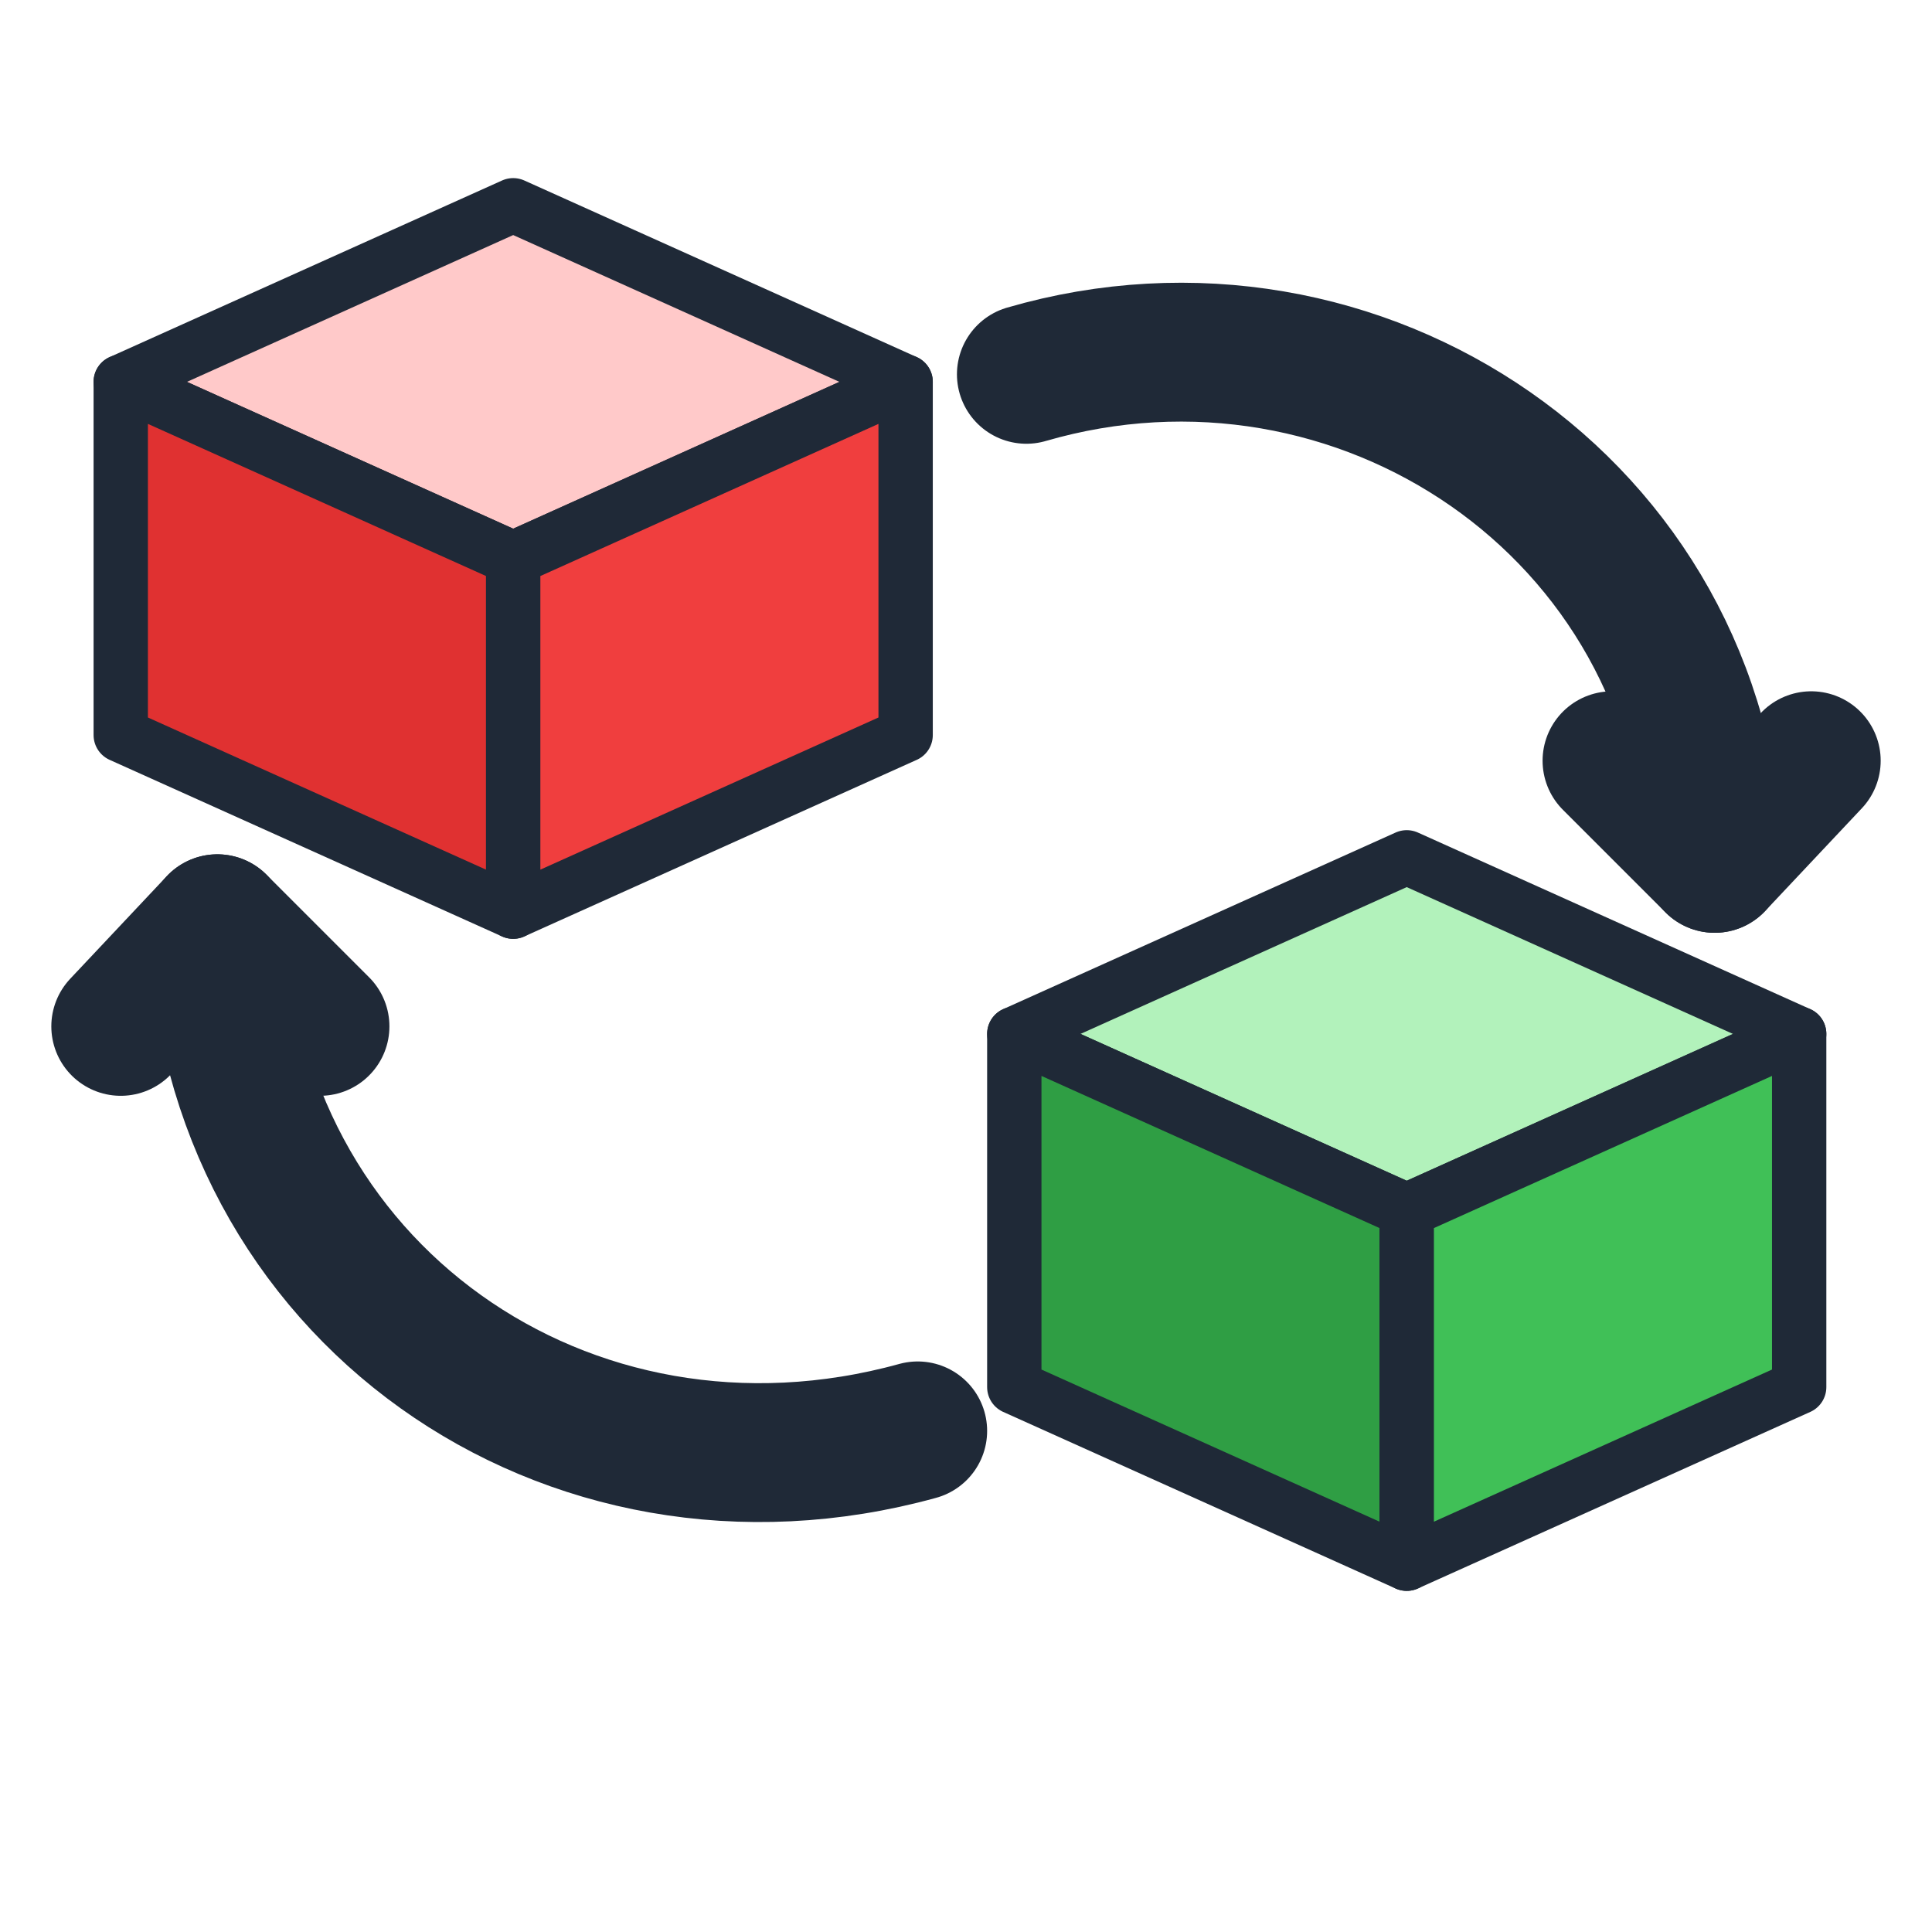
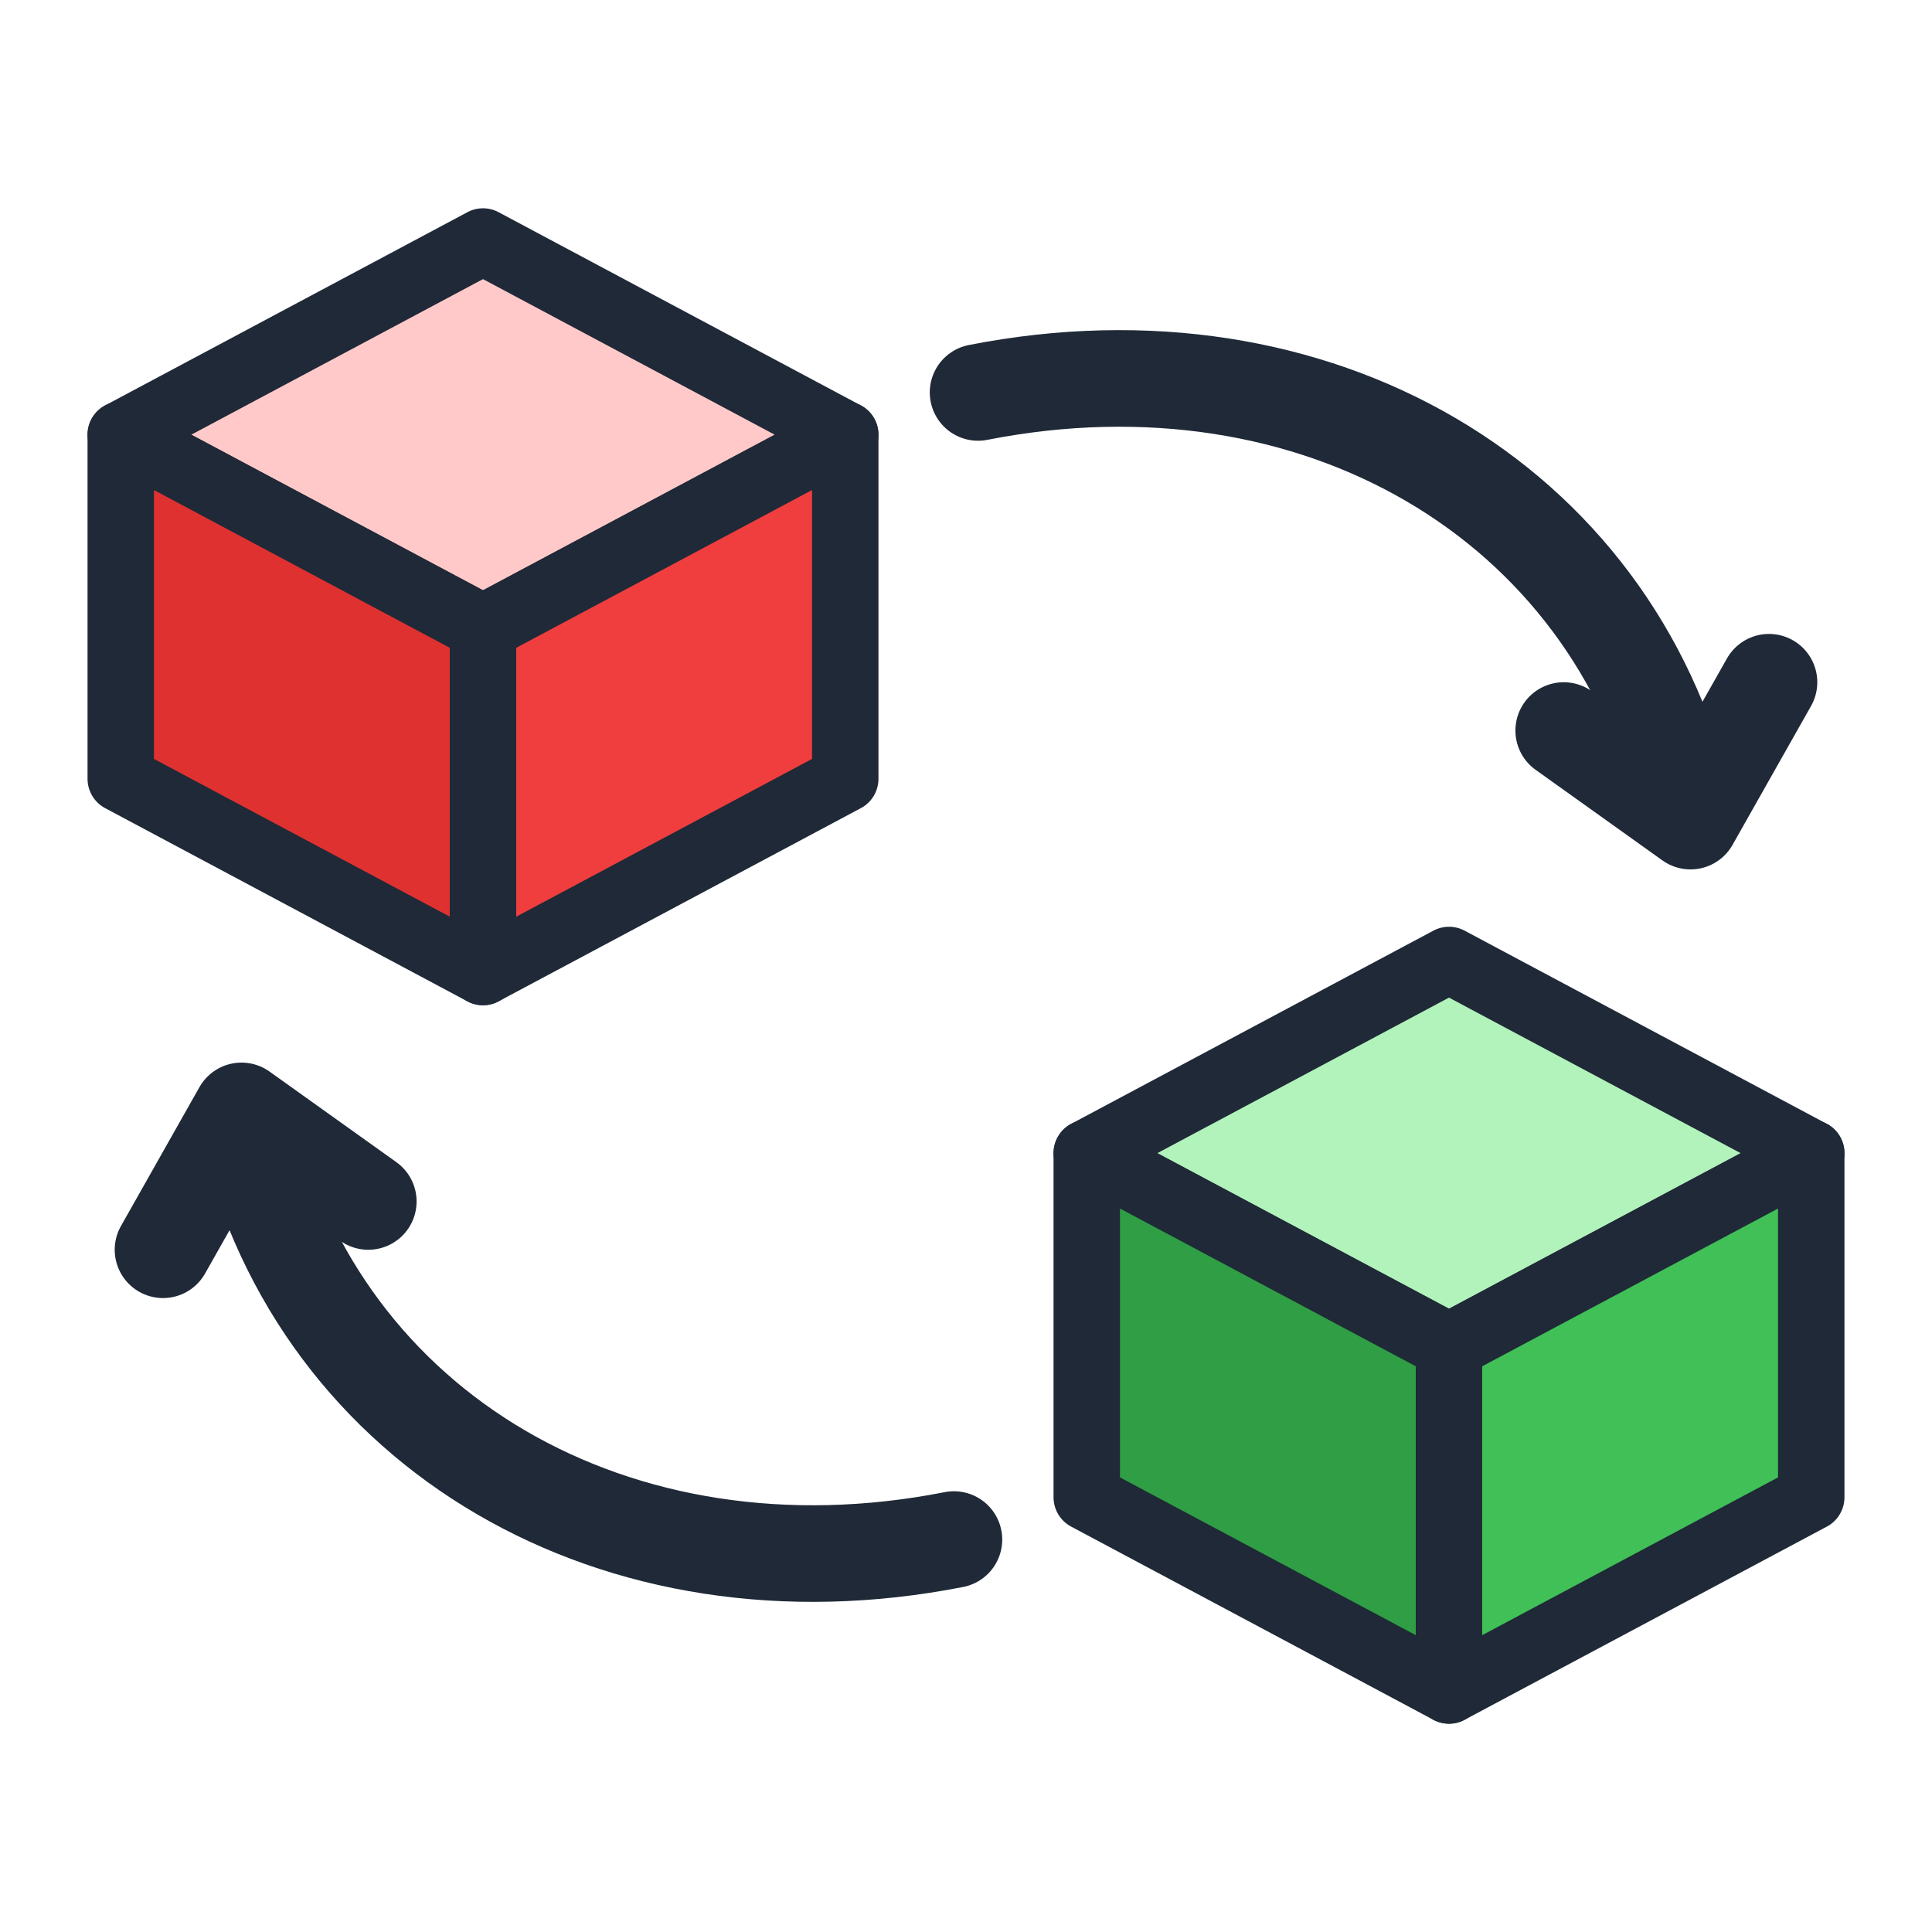
<svg xmlns="http://www.w3.org/2000/svg" width="32" height="32" viewBox="0 0 32 32" fill="none">
-   <path d="M8.5 3.4 L15 6.325 L8.5 9.25 L2 6.325 Z" fill="#ffc9c9" stroke="#1f2937" stroke-width="0.9" stroke-linejoin="round" />
-   <path d="M2 6.325 L2 12.175 L8.5 15.1 L8.5 9.25 Z" fill="#e03131" stroke="#1f2937" stroke-width="0.9" stroke-linejoin="round" />
-   <path d="M8.5 9.25 L8.5 15.1 L15 12.175 L15 6.325 Z" fill="#f03e3e" stroke="#1f2937" stroke-width="0.9" stroke-linejoin="round" />
-   <path d="M23.3 14.2 L29.8 17.125 L23.3 20.05 L16.8 17.125 Z" fill="#b2f2bb" stroke="#1f2937" stroke-width="0.9" stroke-linejoin="round" />
-   <path d="M16.8 17.125 L16.8 22.975 L23.3 25.9 L23.3 20.05 Z" fill="#2f9e44" stroke="#1f2937" stroke-width="0.9" stroke-linejoin="round" />
-   <path d="M23.3 20.05 L23.3 25.9 L29.8 22.975 L29.8 17.125 Z" fill="#40c057" stroke="#1f2937" stroke-width="0.9" stroke-linejoin="round" />
-   <path d="M17 6.2 C22.5 4.6 28.2 8.4 28.4 14.3" stroke="#1f2937" stroke-width="2.3" stroke-linecap="round" fill="none" />
-   <path d="M30 12.6 L28.4 14.3 L26.7 12.6" stroke="#1f2937" stroke-width="2.3" stroke-linecap="round" stroke-linejoin="round" fill="none" />
-   <path d="M15.2 23.7 C9.4 25.3 3.8 21.4 3.6 15.3" stroke="#1f2937" stroke-width="2.3" stroke-linecap="round" fill="none" />
-   <path d="M2 17 L3.6 15.3 L5.3 17" stroke="#1f2937" stroke-width="2.3" stroke-linecap="round" stroke-linejoin="round" fill="none" />
+   <g stroke="#1F2937" stroke-width="1.1" stroke-linejoin="round">
+     <path d="M8 4L14 7.2L8 10.4L2 7.2Z" fill="#FFC9C9" />
+     <path d="M2 7.2V12.9L8 16.1V10.4Z" fill="#E03131" />
+     <path d="M8 10.4V16.1L14 12.9V7.2Z" fill="#F03E3E" />
+     <path d="M24 15.9L30 19.1L24 22.3L18 19.1Z" fill="#B2F2BB" />
+     <path d="M18 19.1V24.8L24 28V22.3Z" fill="#2F9E44" />
+     <path d="M24 22.3V28L30 24.8V19.1Z" fill="#40C057" />
+   </g>
+   <path d="M16.2 6.5C21.8 5.4 26.7 8.3 27.9 13.3" stroke="#1F2937" stroke-width="1.6" stroke-linecap="round" />
+   <path d="M25.9 12.1L28 13.6L29.3 11.3" stroke="#1F2937" stroke-width="1.6" stroke-linecap="round" stroke-linejoin="round" />
+   <path d="M15.8 25.5C10.2 26.6 5.3 23.7 4.1 18.7" stroke="#1F2937" stroke-width="1.6" stroke-linecap="round" />
+   <path d="M6.1 19.9L4 18.4L2.7 20.7" stroke="#1F2937" stroke-width="1.6" stroke-linecap="round" stroke-linejoin="round" />
</svg>
